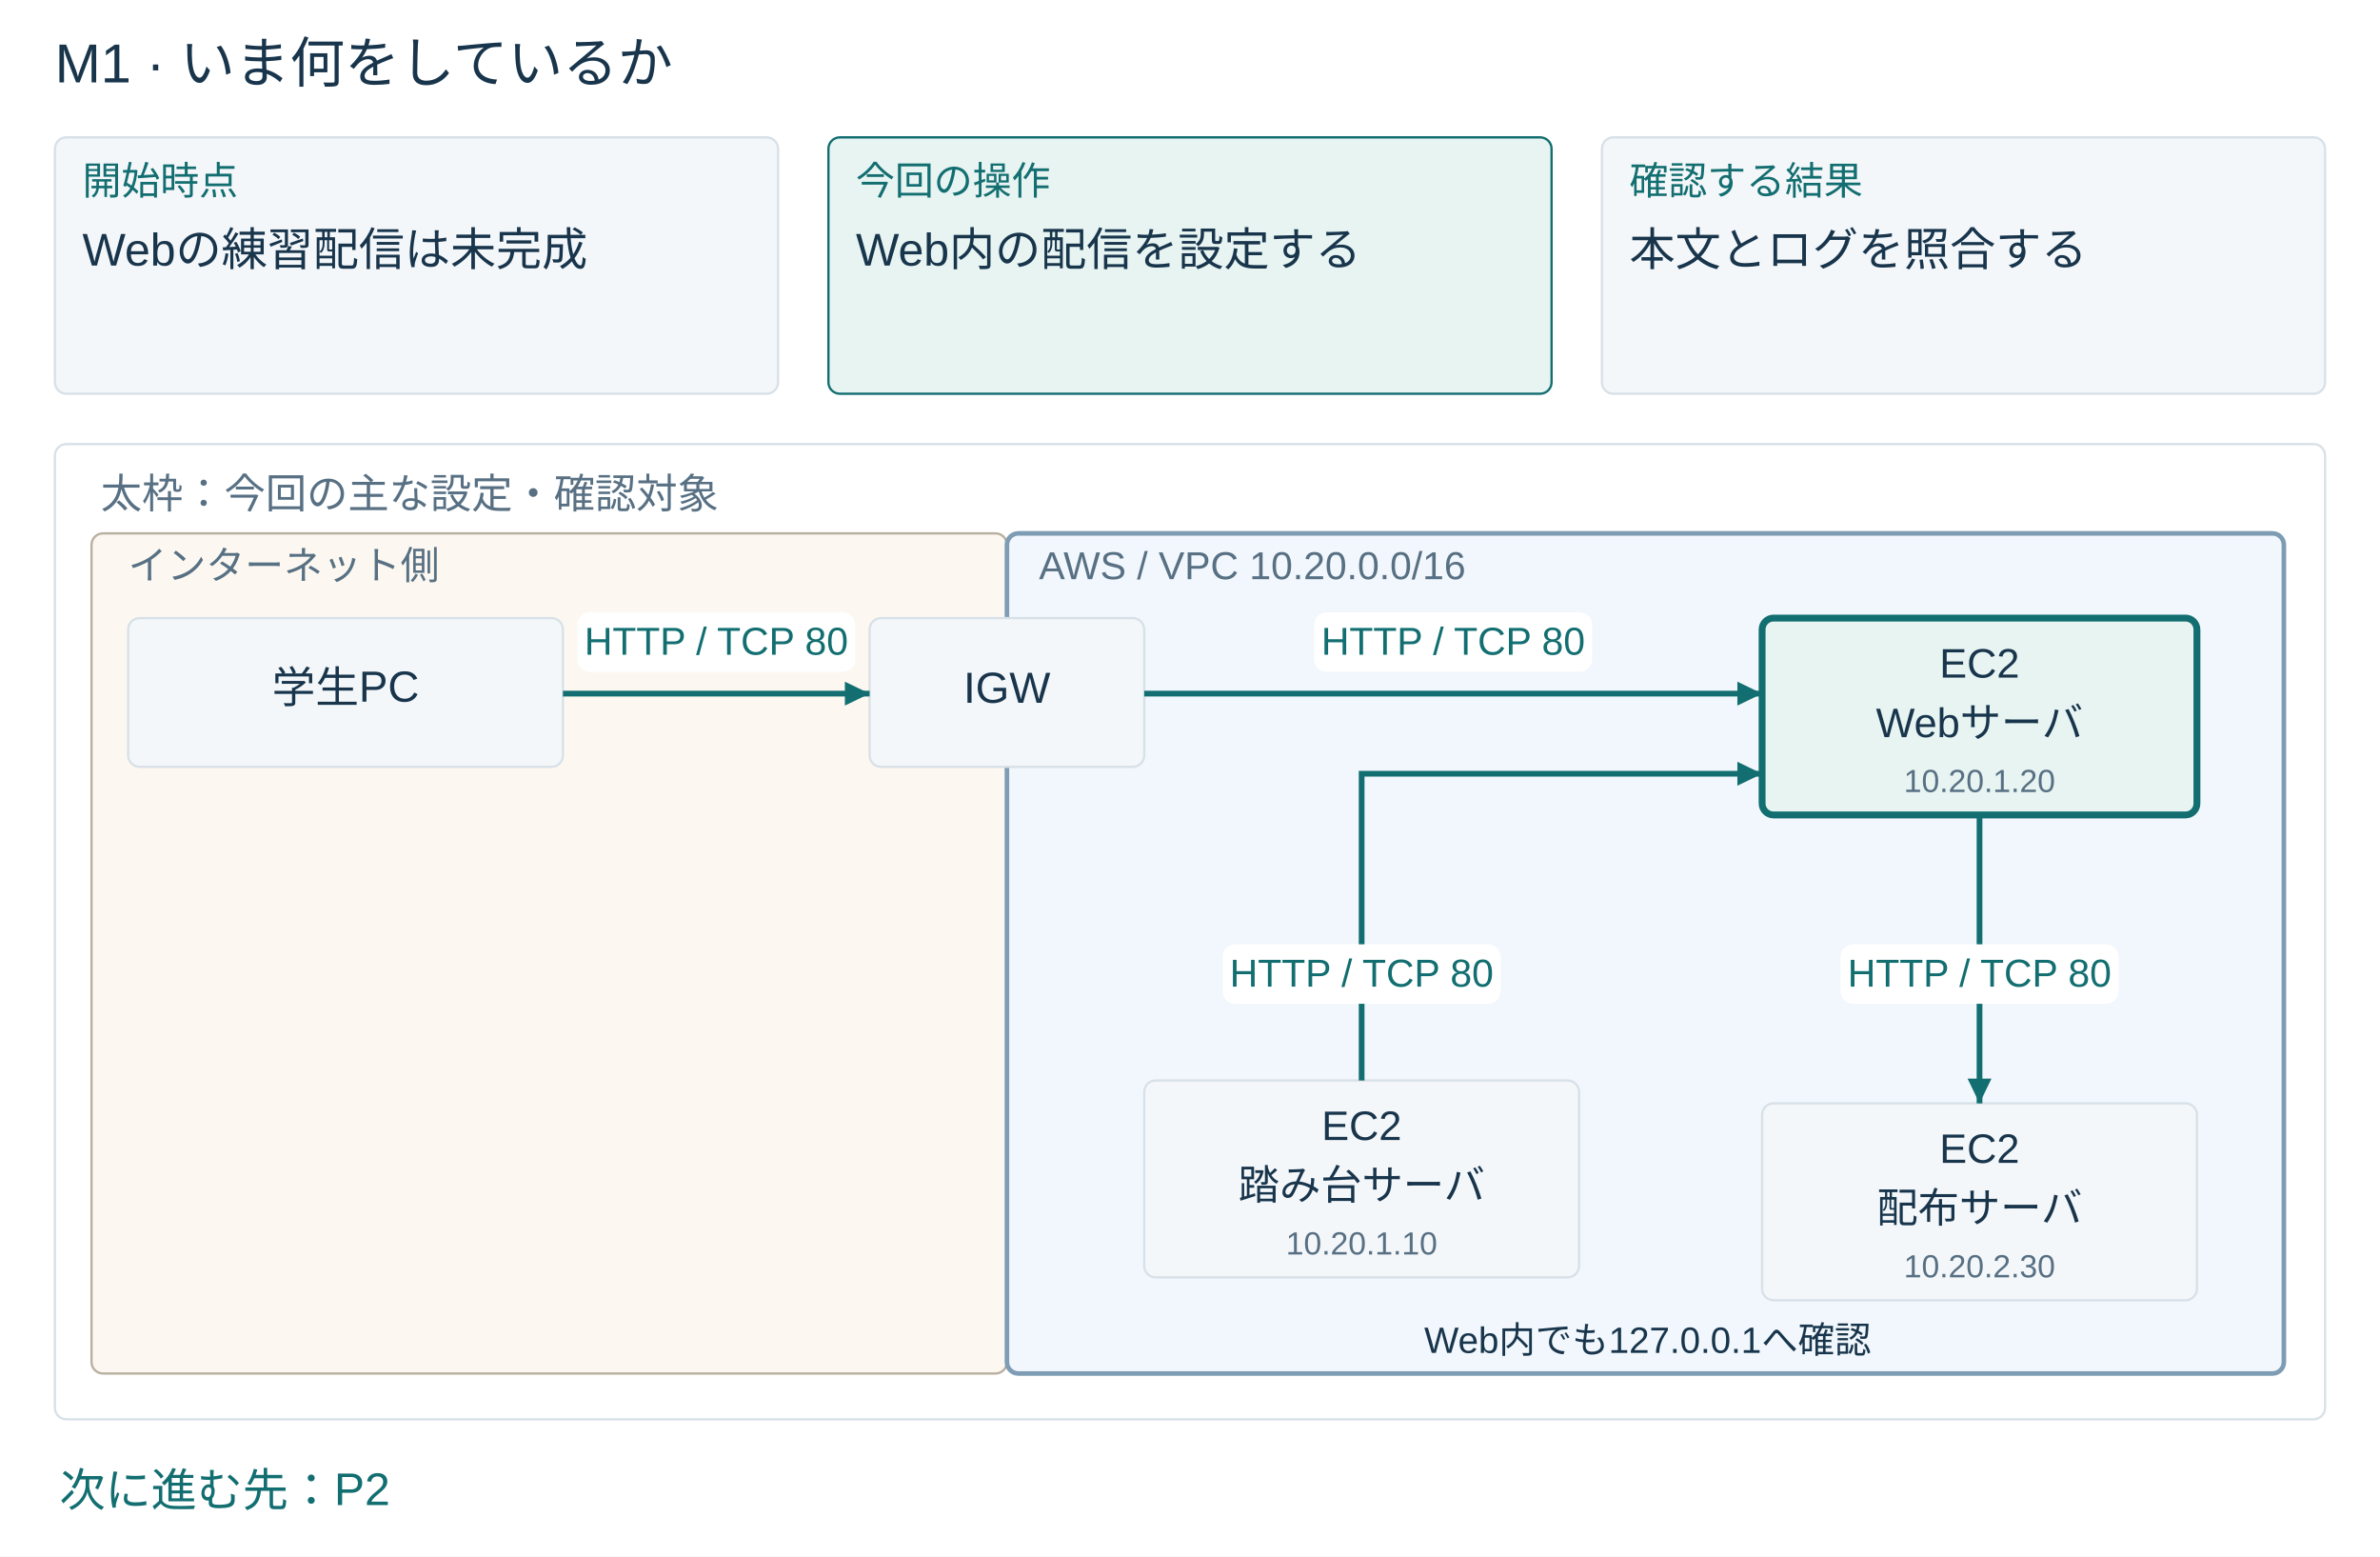
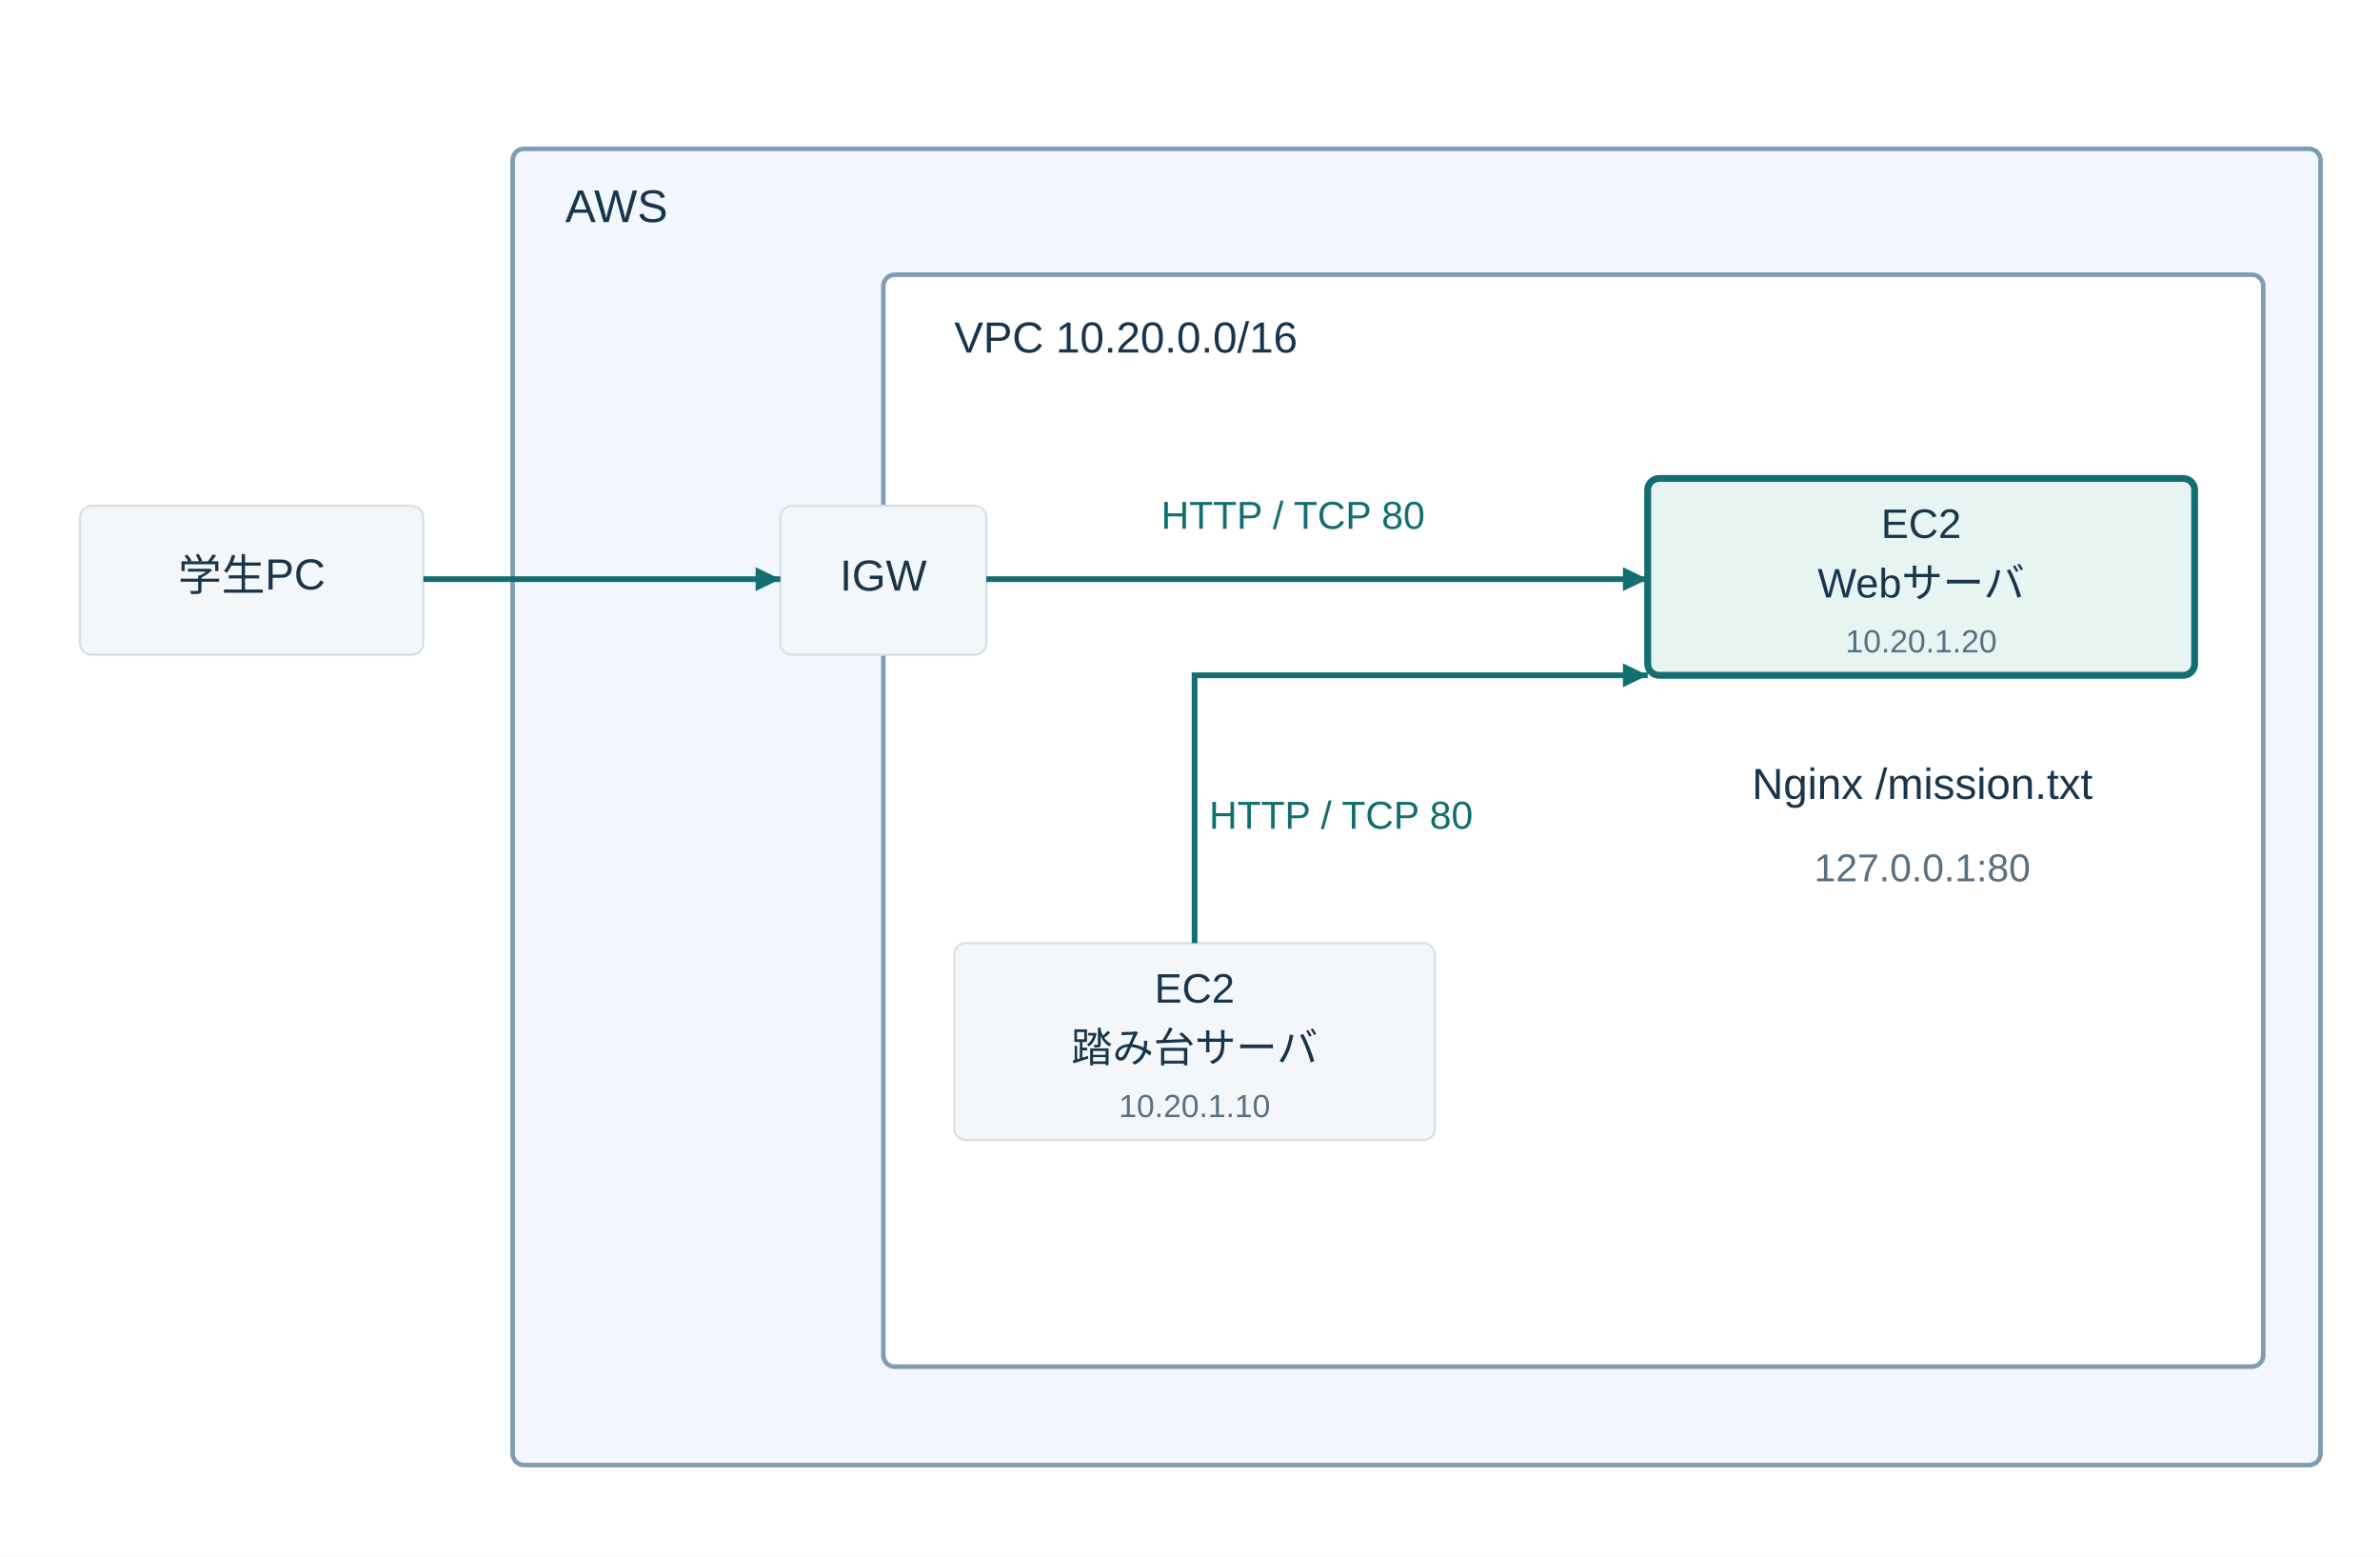
<svg xmlns="http://www.w3.org/2000/svg" width="1040" height="680" viewBox="0 0 1040 680" role="img">
  <rect width="1040" height="680" fill="white" />
-   <text x="24" y="36" font-size="24" font-family="Arial,MS Gothic,sans-serif" fill="#18354c">M1 · いま何をしているか</text>
-   <rect x="24" y="60" width="316" height="112" rx="5" fill="#f4f7fa" stroke="#d8e1e8" stroke-width="1" />
-   <text x="36" y="85" font-size="17" font-family="Arial,MS Gothic,sans-serif" fill="#126e70">開始時点</text>
-   <text x="36" y="116" font-size="20" font-family="Arial,MS Gothic,sans-serif" fill="#18354c">Webの練習配信は未完成</text>
-   <rect x="362" y="60" width="316" height="112" rx="5" fill="#e7f4f2" stroke="#126e70" stroke-width="1" />
-   <text x="374" y="85" font-size="17" font-family="Arial,MS Gothic,sans-serif" fill="#126e70">今回の操作</text>
-   <text x="374" y="116" font-size="20" font-family="Arial,MS Gothic,sans-serif" fill="#18354c">Web内の配信を設定する</text>
-   <rect x="700" y="60" width="316" height="112" rx="5" fill="#f4f7fa" stroke="#d8e1e8" stroke-width="1" />
-   <text x="712" y="85" font-size="17" font-family="Arial,MS Gothic,sans-serif" fill="#126e70">確認する結果</text>
-   <text x="712" y="116" font-size="20" font-family="Arial,MS Gothic,sans-serif" fill="#18354c">本文とログを照合する</text>
-   <rect x="24" y="194" width="992" height="426" rx="5" fill="white" stroke="#d8e1e8" stroke-width="1" />
-   <text x="44" y="222" font-size="18" font-family="Arial,MS Gothic,sans-serif" fill="#587083">太枠：今回の主な設定・確認対象</text>
-   <rect x="40" y="233" width="400" height="367" rx="5" fill="#fcf8f1" stroke="#b8b0a0" stroke-width="1" />
-   <rect x="440" y="233" width="558" height="367" rx="5" fill="#f1f7fc" stroke="#7e9cb3" stroke-width="2" />
-   <text x="56" y="253" font-size="17" font-family="Arial,MS Gothic,sans-serif" fill="#587083">インターネット側</text>
-   <text x="454" y="253" font-size="17" font-family="Arial,MS Gothic,sans-serif" fill="#587083">AWS / VPC 10.20.0.0/16</text>
-   <rect x="56" y="270" width="190" height="65" rx="5" fill="#f4f7fa" stroke="#d8e1e8" stroke-width="1" />
-   <text x="151.0" y="307" font-size="19" font-family="Arial,MS Gothic,sans-serif" fill="#18354c" text-anchor="middle">学生PC</text>
-   <rect x="380" y="270" width="120" height="65" rx="5" fill="#f4f7fa" stroke="#d8e1e8" stroke-width="1" />
-   <text x="440.0" y="307" font-size="19" font-family="Arial,MS Gothic,sans-serif" fill="#18354c" text-anchor="middle">IGW</text>
-   <rect x="770" y="270" width="190" height="86" rx="5" fill="#e7f4f2" stroke="#126e70" stroke-width="3" />
-   <text x="865.0" y="296" font-size="18" font-family="Arial,MS Gothic,sans-serif" fill="#18354c" text-anchor="middle">EC2</text>
-   <text x="865.0" y="322" font-size="18" font-family="Arial,MS Gothic,sans-serif" fill="#18354c" text-anchor="middle">Webサーバ</text>
-   <text x="865.0" y="346" font-size="14" font-family="Arial,MS Gothic,sans-serif" fill="#587083" text-anchor="middle">10.20.1.20</text>
-   <rect x="500" y="472" width="190" height="86" rx="5" fill="#f4f7fa" stroke="#d8e1e8" stroke-width="1" />
-   <text x="595.0" y="498" font-size="18" font-family="Arial,MS Gothic,sans-serif" fill="#18354c" text-anchor="middle">EC2</text>
-   <text x="595.0" y="524" font-size="18" font-family="Arial,MS Gothic,sans-serif" fill="#18354c" text-anchor="middle">踏み台サーバ</text>
-   <text x="595.0" y="548" font-size="14" font-family="Arial,MS Gothic,sans-serif" fill="#587083" text-anchor="middle">10.20.1.10</text>
-   <rect x="770" y="482" width="190" height="86" rx="5" fill="#f4f7fa" stroke="#d8e1e8" stroke-width="1" />
-   <text x="865.0" y="508" font-size="18" font-family="Arial,MS Gothic,sans-serif" fill="#18354c" text-anchor="middle">EC2</text>
-   <text x="865.0" y="534" font-size="18" font-family="Arial,MS Gothic,sans-serif" fill="#18354c" text-anchor="middle">配布サーバ</text>
-   <text x="865.0" y="558" font-size="14" font-family="Arial,MS Gothic,sans-serif" fill="#587083" text-anchor="middle">10.20.2.30</text>
-   <polyline points="246,303 380,303" fill="none" stroke="#126e70" stroke-width="2.5" />
-   <polygon points="380.00,303.00 369.19,308.22 369.19,297.78" fill="#126e70" />
-   <rect x="252.75" y="268" width="120.5" height="25" rx="5" fill="white" stroke="white" stroke-width="1" />
-   <text x="313" y="286" font-size="17" font-family="Arial,MS Gothic,sans-serif" fill="#126e70" text-anchor="middle">HTTP / TCP 80</text>
-   <polyline points="500,303 770,303" fill="none" stroke="#126e70" stroke-width="2.5" />
-   <polygon points="770.00,303.00 759.19,308.22 759.19,297.78" fill="#126e70" />
-   <rect x="574.75" y="268" width="120.5" height="25" rx="5" fill="white" stroke="white" stroke-width="1" />
-   <text x="635" y="286" font-size="17" font-family="Arial,MS Gothic,sans-serif" fill="#126e70" text-anchor="middle">HTTP / TCP 80</text>
-   <polyline points="595,472 595,338 770,338" fill="none" stroke="#126e70" stroke-width="2.5" />
-   <polygon points="770.00,338.00 759.19,343.22 759.19,332.78" fill="#126e70" />
-   <rect x="534.75" y="413" width="120.5" height="25" rx="5" fill="white" stroke="white" stroke-width="1" />
-   <text x="595" y="431" font-size="17" font-family="Arial,MS Gothic,sans-serif" fill="#126e70" text-anchor="middle">HTTP / TCP 80</text>
-   <polyline points="865,356 865,482" fill="none" stroke="#126e70" stroke-width="2.5" />
-   <polygon points="865.00,482.00 859.78,471.19 870.22,471.19" fill="#126e70" />
-   <rect x="804.75" y="413" width="120.5" height="25" rx="5" fill="white" stroke="white" stroke-width="1" />
-   <text x="865" y="431" font-size="17" font-family="Arial,MS Gothic,sans-serif" fill="#126e70" text-anchor="middle">HTTP / TCP 80</text>
-   <text x="720" y="591" font-size="16" font-family="Arial,MS Gothic,sans-serif" fill="#18354c" text-anchor="middle">Web内でも127.0.0.1へ確認</text>
-   <text x="26" y="658" font-size="20" font-family="Arial,MS Gothic,sans-serif" fill="#126e70">次に進む先：P2</text>
+   <rect x="224" y="65" width="790" height="575" rx="5" fill="#f1f7fc" stroke="#7e9cb3" stroke-width="2" />
+   <text x="247" y="97" font-size="20" font-family="Arial,MS Gothic,sans-serif" fill="#18354c">AWS</text>
+   <rect x="386" y="120" width="603" height="477" rx="5" fill="white" stroke="#7e9cb3" stroke-width="2" />
+   <text x="417" y="154" font-size="19" font-family="Arial,MS Gothic,sans-serif" fill="#18354c">VPC  10.20.0.0/16</text>
+   <rect x="35" y="221" width="150" height="65" rx="5" fill="#f4f7fa" stroke="#d8e1e8" stroke-width="1" />
+   <text x="110.0" y="258" font-size="19" font-family="Arial,MS Gothic,sans-serif" fill="#18354c" text-anchor="middle">学生PC</text>
+   <rect x="341" y="221" width="90" height="65" rx="5" fill="#f4f7fa" stroke="#d8e1e8" stroke-width="1" />
+   <text x="386.0" y="258" font-size="19" font-family="Arial,MS Gothic,sans-serif" fill="#18354c" text-anchor="middle">IGW</text>
+   <polyline points="185,253 341,253" fill="none" stroke="#126e70" stroke-width="2.5" />
+   <polygon points="341.00,253.00 330.19,258.22 330.19,247.78" fill="#126e70" />
+   <polyline points="431,253 720,253" fill="none" stroke="#126e70" stroke-width="2.5" />
+   <polygon points="720.00,253.00 709.19,258.22 709.19,247.78" fill="#126e70" />
+   <rect x="504.75" y="213" width="120.5" height="25" rx="5" fill="white" stroke="white" stroke-width="1" />
+   <text x="565" y="231" font-size="17" font-family="Arial,MS Gothic,sans-serif" fill="#126e70" text-anchor="middle">HTTP / TCP 80</text>
+   <rect x="417" y="412" width="210" height="86" rx="5" fill="#f4f7fa" stroke="#d8e1e8" stroke-width="1" />
+   <text x="522.0" y="438" font-size="18" font-family="Arial,MS Gothic,sans-serif" fill="#18354c" text-anchor="middle">EC2</text>
+   <text x="522.0" y="464" font-size="18" font-family="Arial,MS Gothic,sans-serif" fill="#18354c" text-anchor="middle">踏み台サーバ</text>
+   <text x="522.0" y="488" font-size="14" font-family="Arial,MS Gothic,sans-serif" fill="#587083" text-anchor="middle">10.20.1.10</text>
+   <polyline points="522,412 522,295 720,295" fill="none" stroke="#126e70" stroke-width="2.5" />
+   <polygon points="720.00,295.00 709.19,300.22 709.19,289.78" fill="#126e70" />
+   <rect x="525.75" y="344" width="120.5" height="25" rx="5" fill="white" stroke="white" stroke-width="1" />
+   <text x="586" y="362" font-size="17" font-family="Arial,MS Gothic,sans-serif" fill="#126e70" text-anchor="middle">HTTP / TCP 80</text>
+   <rect x="720" y="209" width="239" height="86" rx="5" fill="#e7f4f2" stroke="#126e70" stroke-width="3" />
+   <text x="839.5" y="235" font-size="18" font-family="Arial,MS Gothic,sans-serif" fill="#18354c" text-anchor="middle">EC2</text>
+   <text x="839.5" y="261" font-size="18" font-family="Arial,MS Gothic,sans-serif" fill="#18354c" text-anchor="middle">Webサーバ</text>
+   <text x="839.5" y="285" font-size="14" font-family="Arial,MS Gothic,sans-serif" fill="#587083" text-anchor="middle">10.20.1.20</text>
+   <text x="840" y="349" font-size="19" font-family="Arial,MS Gothic,sans-serif" fill="#18354c" text-anchor="middle">Nginx /mission.txt</text>
+   <text x="840" y="385" font-size="17" font-family="Arial,MS Gothic,sans-serif" fill="#587083" text-anchor="middle">127.0.0.1:80</text>
</svg>
